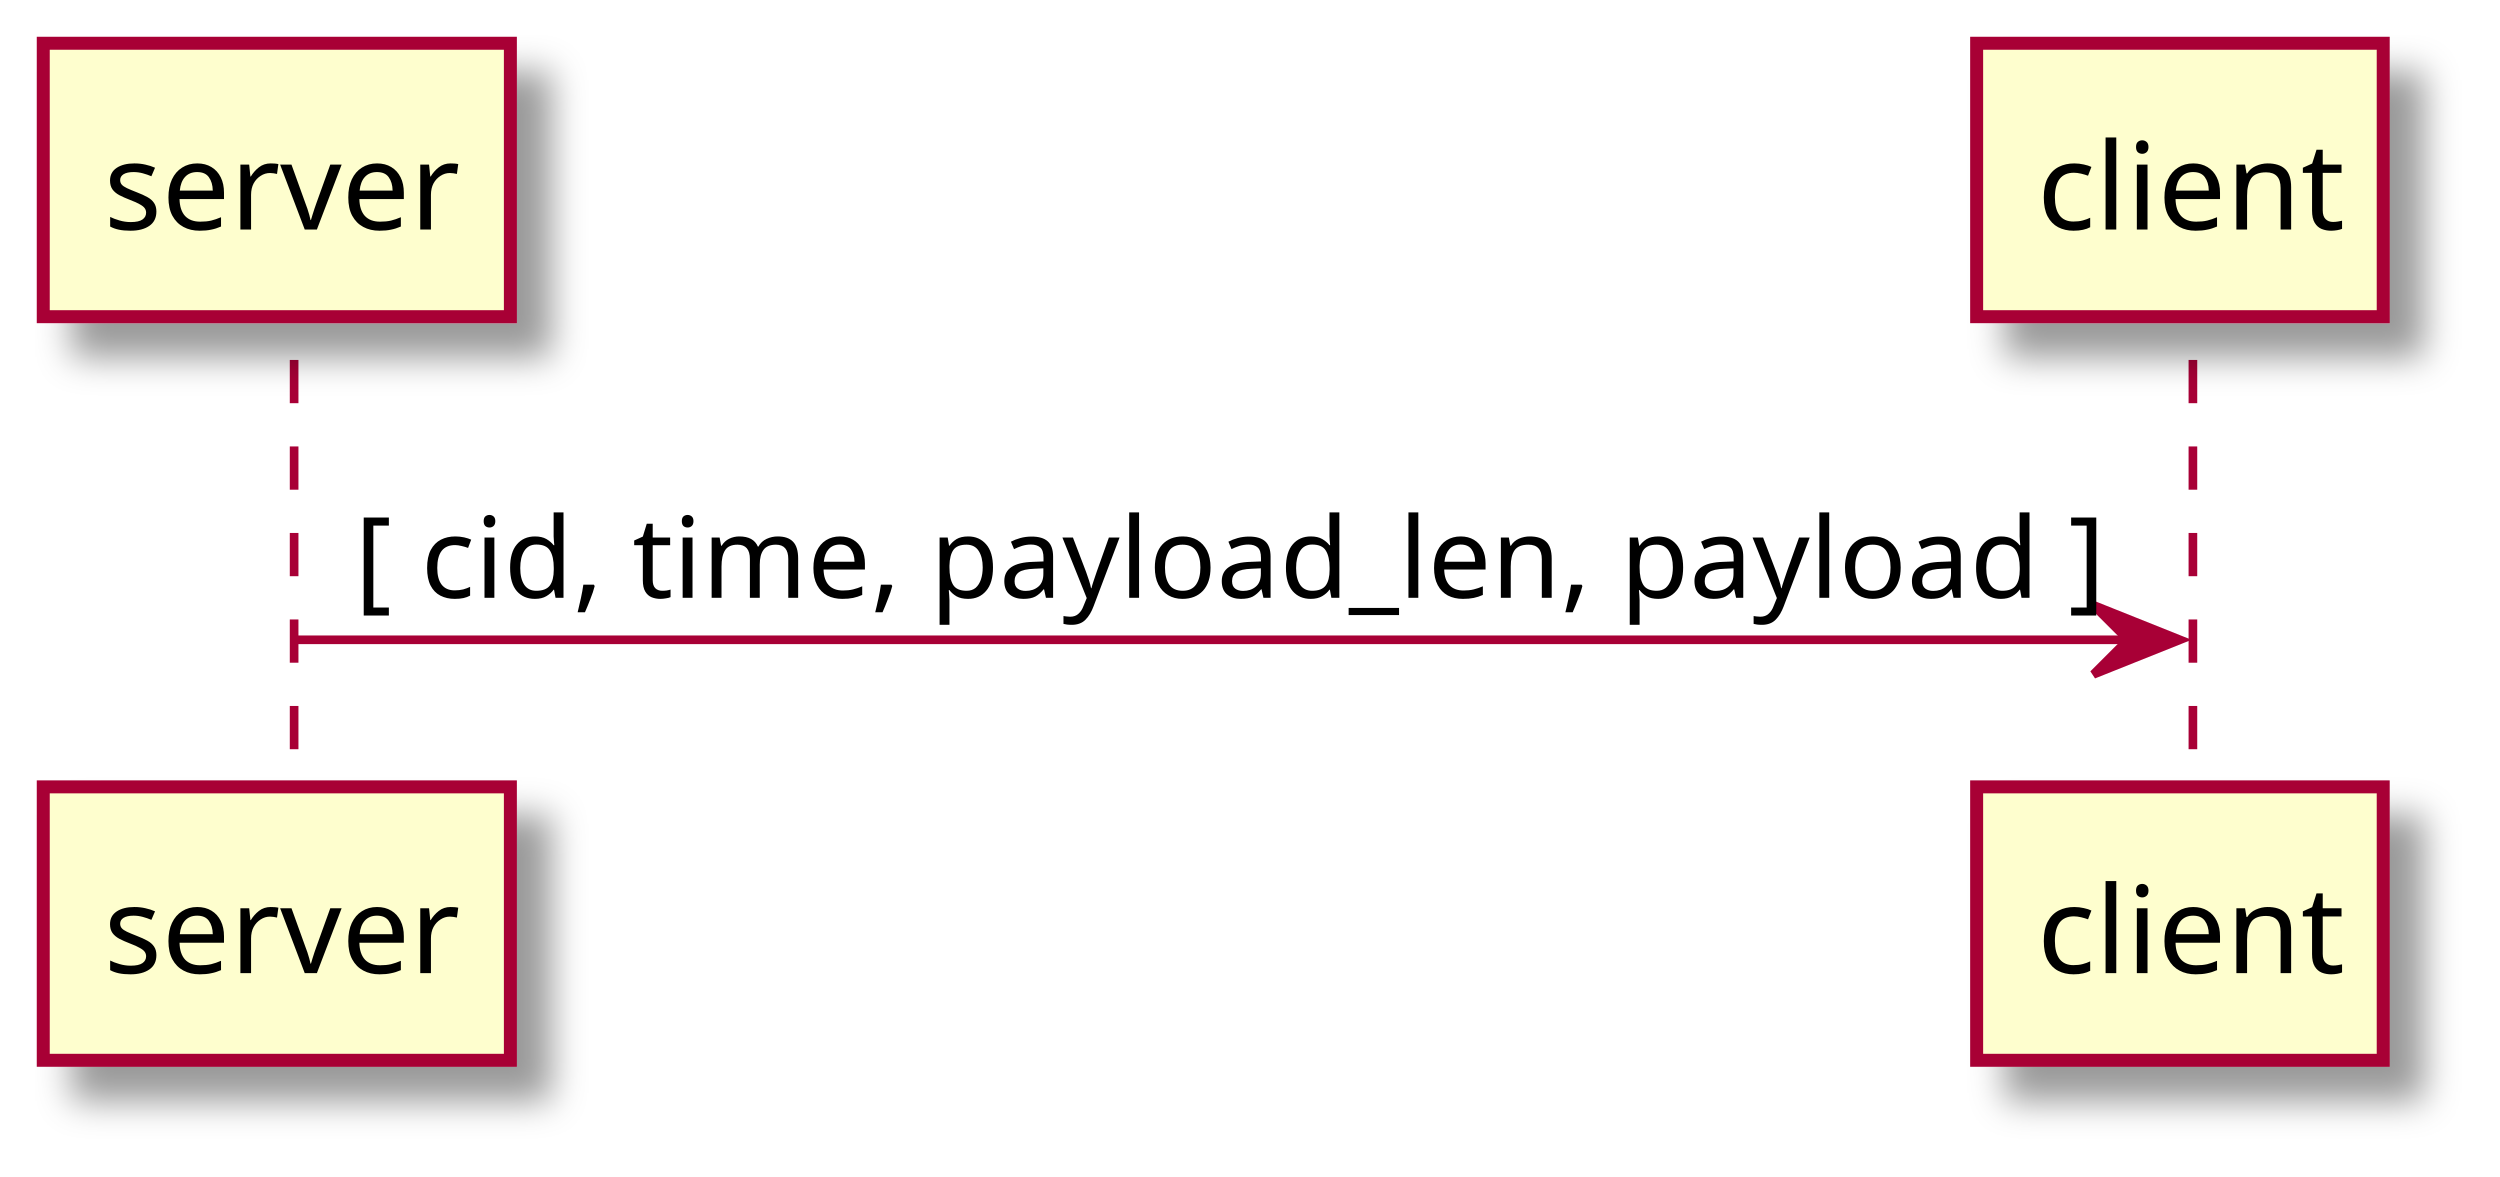
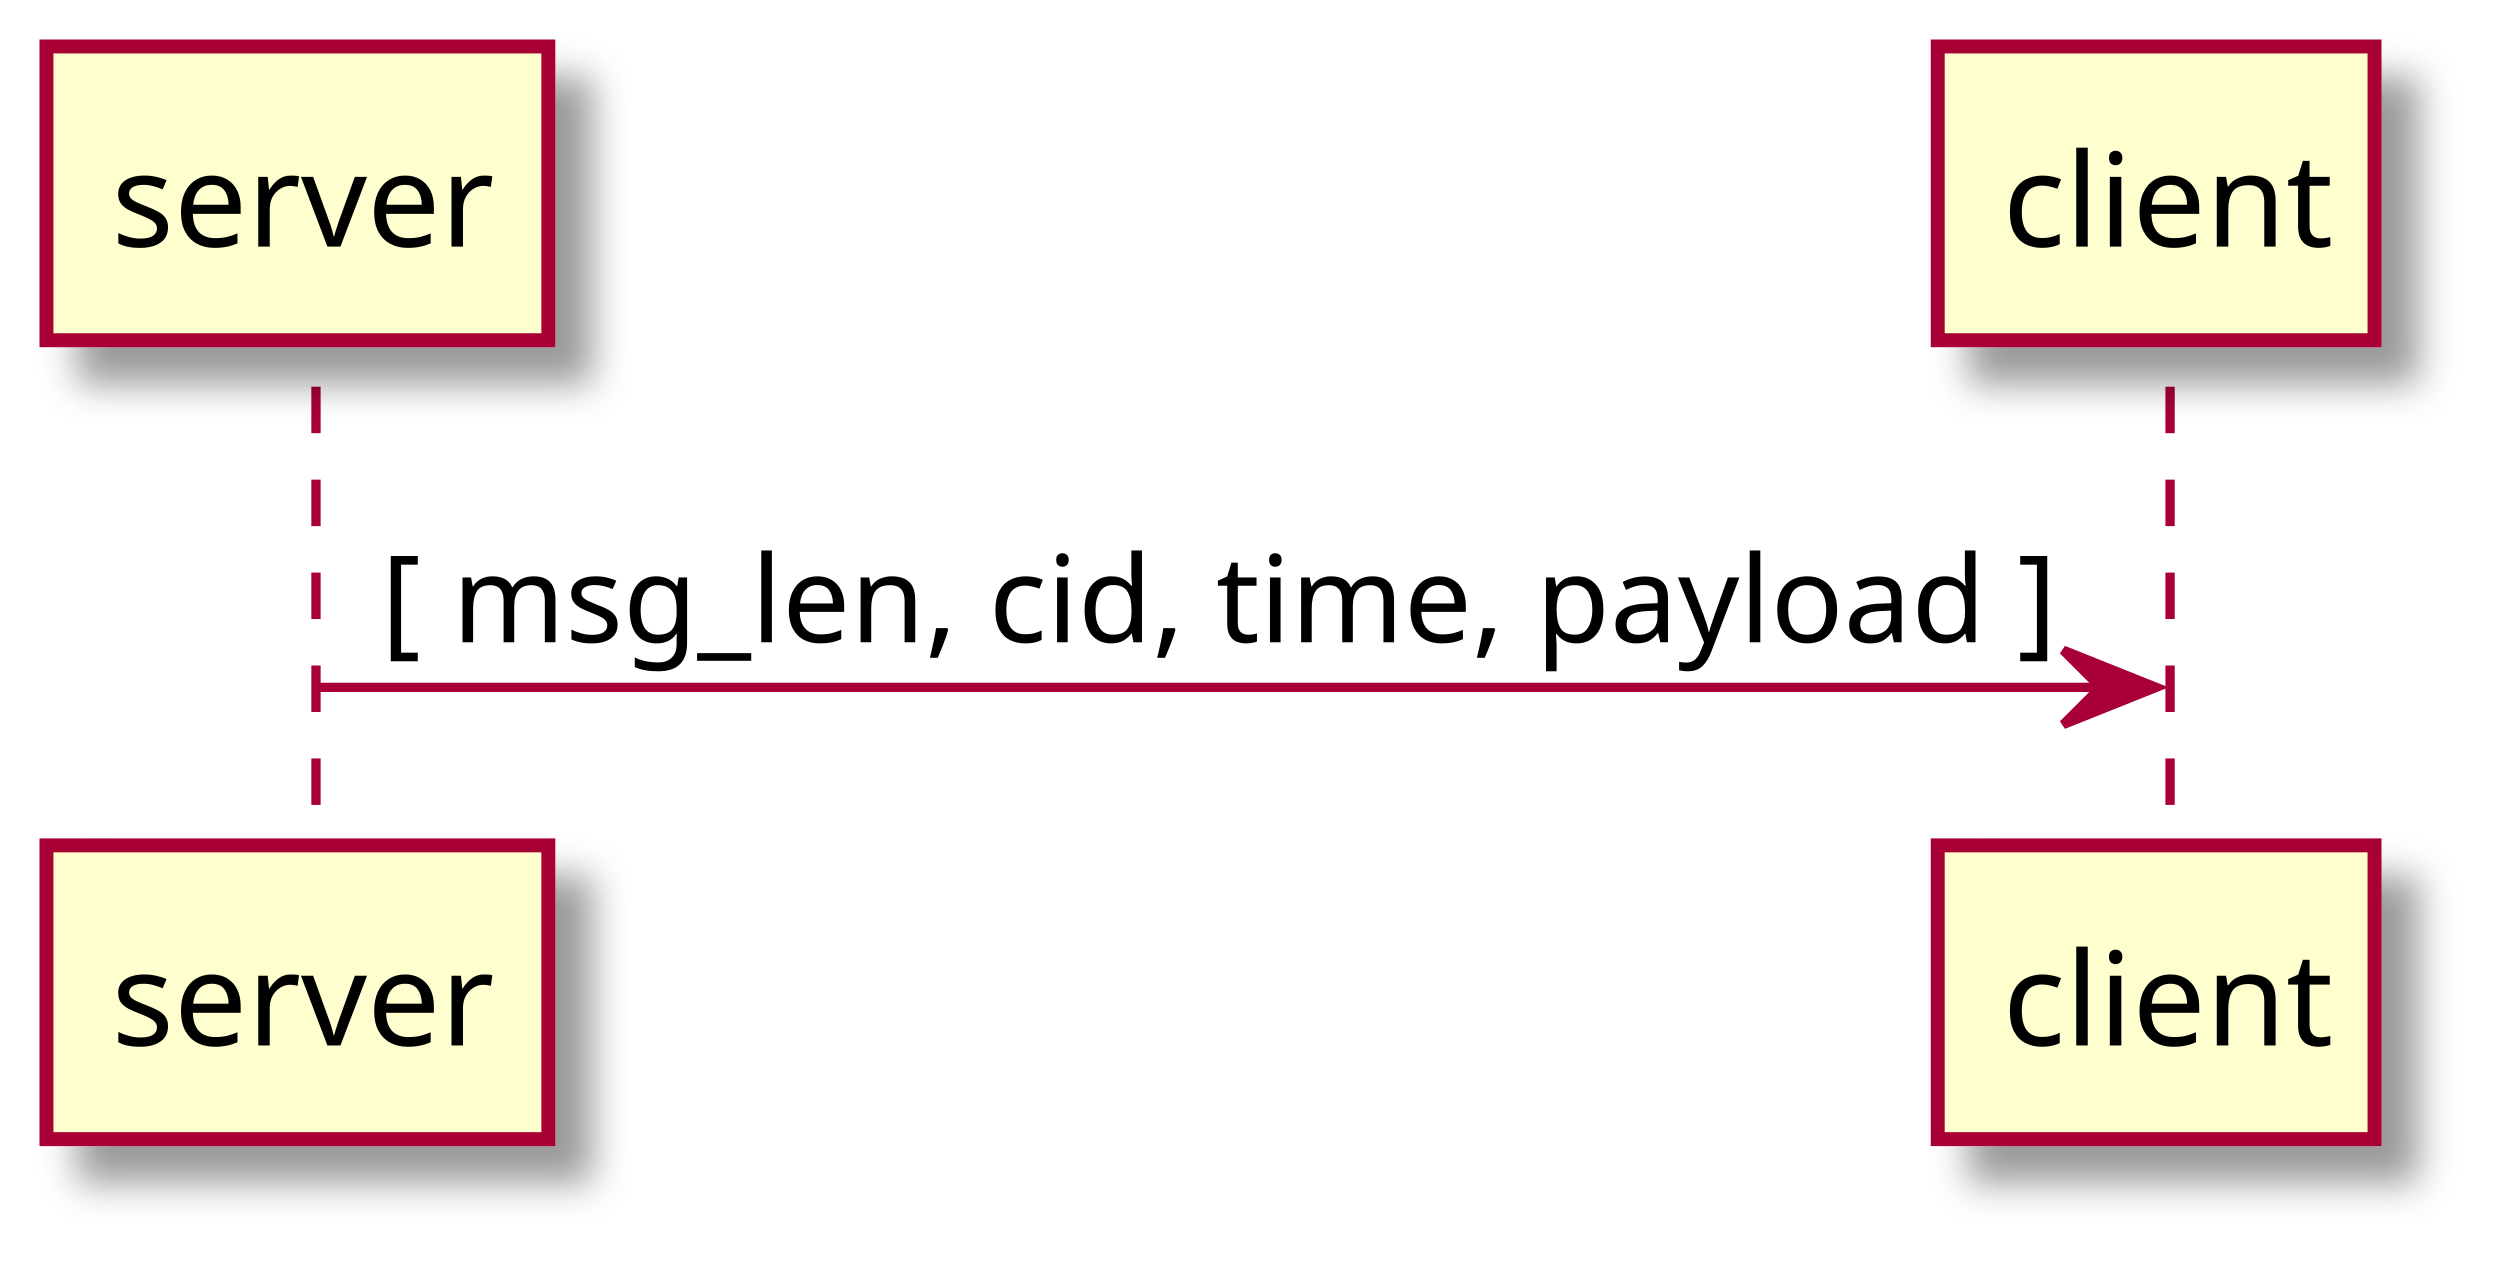
- <svg xmlns="http://www.w3.org/2000/svg" contentScriptType="application/ecmascript" contentStyleType="text/css" height="136px" preserveAspectRatio="none" style="width:289px;height:136px;background:#FFFFFF;" version="1.1" viewBox="0 0 289 136" width="289px" zoomAndPan="magnify">
+ <svg xmlns="http://www.w3.org/2000/svg" contentScriptType="application/ecmascript" contentStyleType="text/css" height="136px" preserveAspectRatio="none" style="width:269px;height:136px;background:#FFFFFF;" version="1.1" viewBox="0 0 269 136" width="269px" zoomAndPan="magnify">
  <defs>
-     <filter height="300%" id="f19z3f0bj7q5h1" width="300%" x="-1" y="-1">
+     <filter height="300%" id="fqova8k9zvofm" width="300%" x="-1" y="-1">
      <feGaussianBlur result="blurOut" stdDeviation="2.0" />
      <feColorMatrix in="blurOut" result="blurOut2" type="matrix" values="0 0 0 0 0 0 0 0 0 0 0 0 0 0 0 0 0 0 .4 0" />
      <feOffset dx="4.0" dy="4.0" in="blurOut2" result="blurOut3" />
      <feBlend in="SourceGraphic" in2="blurOut3" mode="normal" />
    </filter>
  </defs>
  <g>
    <line style="stroke:#A80036;stroke-width:1.0;stroke-dasharray:5.0,5.0;" x1="34" x2="34" y1="41.609" y2="91.961" />
-     <line style="stroke:#A80036;stroke-width:1.0;stroke-dasharray:5.0,5.0;" x1="253.5" x2="253.5" y1="41.609" y2="91.961" />
-     <rect fill="#FEFECE" filter="url(#f19z3f0bj7q5h1)" height="31.609" style="stroke:#A80036;stroke-width:1.5;" width="54" x="5" y="5" />
+     <line style="stroke:#A80036;stroke-width:1.0;stroke-dasharray:5.0,5.0;" x1="233.5" x2="233.5" y1="41.609" y2="91.961" />
+     <rect fill="#FEFECE" filter="url(#fqova8k9zvofm)" height="31.609" style="stroke:#A80036;stroke-width:1.5;" width="54" x="5" y="5" />
    <text fill="#000000" font-family="sans-serif" font-size="14" lengthAdjust="spacing" textLength="40" x="12" y="26.533">server</text>
-     <rect fill="#FEFECE" filter="url(#f19z3f0bj7q5h1)" height="31.609" style="stroke:#A80036;stroke-width:1.5;" width="54" x="5" y="90.961" />
+     <rect fill="#FEFECE" filter="url(#fqova8k9zvofm)" height="31.609" style="stroke:#A80036;stroke-width:1.5;" width="54" x="5" y="90.961" />
    <text fill="#000000" font-family="sans-serif" font-size="14" lengthAdjust="spacing" textLength="40" x="12" y="112.494">server</text>
-     <rect fill="#FEFECE" filter="url(#f19z3f0bj7q5h1)" height="31.609" style="stroke:#A80036;stroke-width:1.5;" width="47" x="228.5" y="5" />
-     <text fill="#000000" font-family="sans-serif" font-size="14" lengthAdjust="spacing" textLength="33" x="235.5" y="26.533">client</text>
-     <rect fill="#FEFECE" filter="url(#f19z3f0bj7q5h1)" height="31.609" style="stroke:#A80036;stroke-width:1.5;" width="47" x="228.5" y="90.961" />
-     <text fill="#000000" font-family="sans-serif" font-size="14" lengthAdjust="spacing" textLength="33" x="235.5" y="112.494">client</text>
-     <polygon fill="#A80036" points="242,69.961,252,73.961,242,77.961,246,73.961" style="stroke:#A80036;stroke-width:1.0;" />
-     <line style="stroke:#A80036;stroke-width:1.0;" x1="34" x2="248" y1="73.961" y2="73.961" />
-     <text fill="#000000" font-family="sans-serif" font-size="13" lengthAdjust="spacing" textLength="196" x="41" y="69.105">[ cid, time, payload_len, payload ]</text>
+     <rect fill="#FEFECE" filter="url(#fqova8k9zvofm)" height="31.609" style="stroke:#A80036;stroke-width:1.5;" width="47" x="208.5" y="5" />
+     <text fill="#000000" font-family="sans-serif" font-size="14" lengthAdjust="spacing" textLength="33" x="215.5" y="26.533">client</text>
+     <rect fill="#FEFECE" filter="url(#fqova8k9zvofm)" height="31.609" style="stroke:#A80036;stroke-width:1.5;" width="47" x="208.5" y="90.961" />
+     <text fill="#000000" font-family="sans-serif" font-size="14" lengthAdjust="spacing" textLength="33" x="215.5" y="112.494">client</text>
+     <polygon fill="#A80036" points="222,69.961,232,73.961,222,77.961,226,73.961" style="stroke:#A80036;stroke-width:1.0;" />
+     <line style="stroke:#A80036;stroke-width:1.0;" x1="34" x2="228" y1="73.961" y2="73.961" />
+     <text fill="#000000" font-family="sans-serif" font-size="13" lengthAdjust="spacing" textLength="176" x="41" y="69.105">[ msg_len, cid, time, payload ]</text>
  </g>
</svg>
